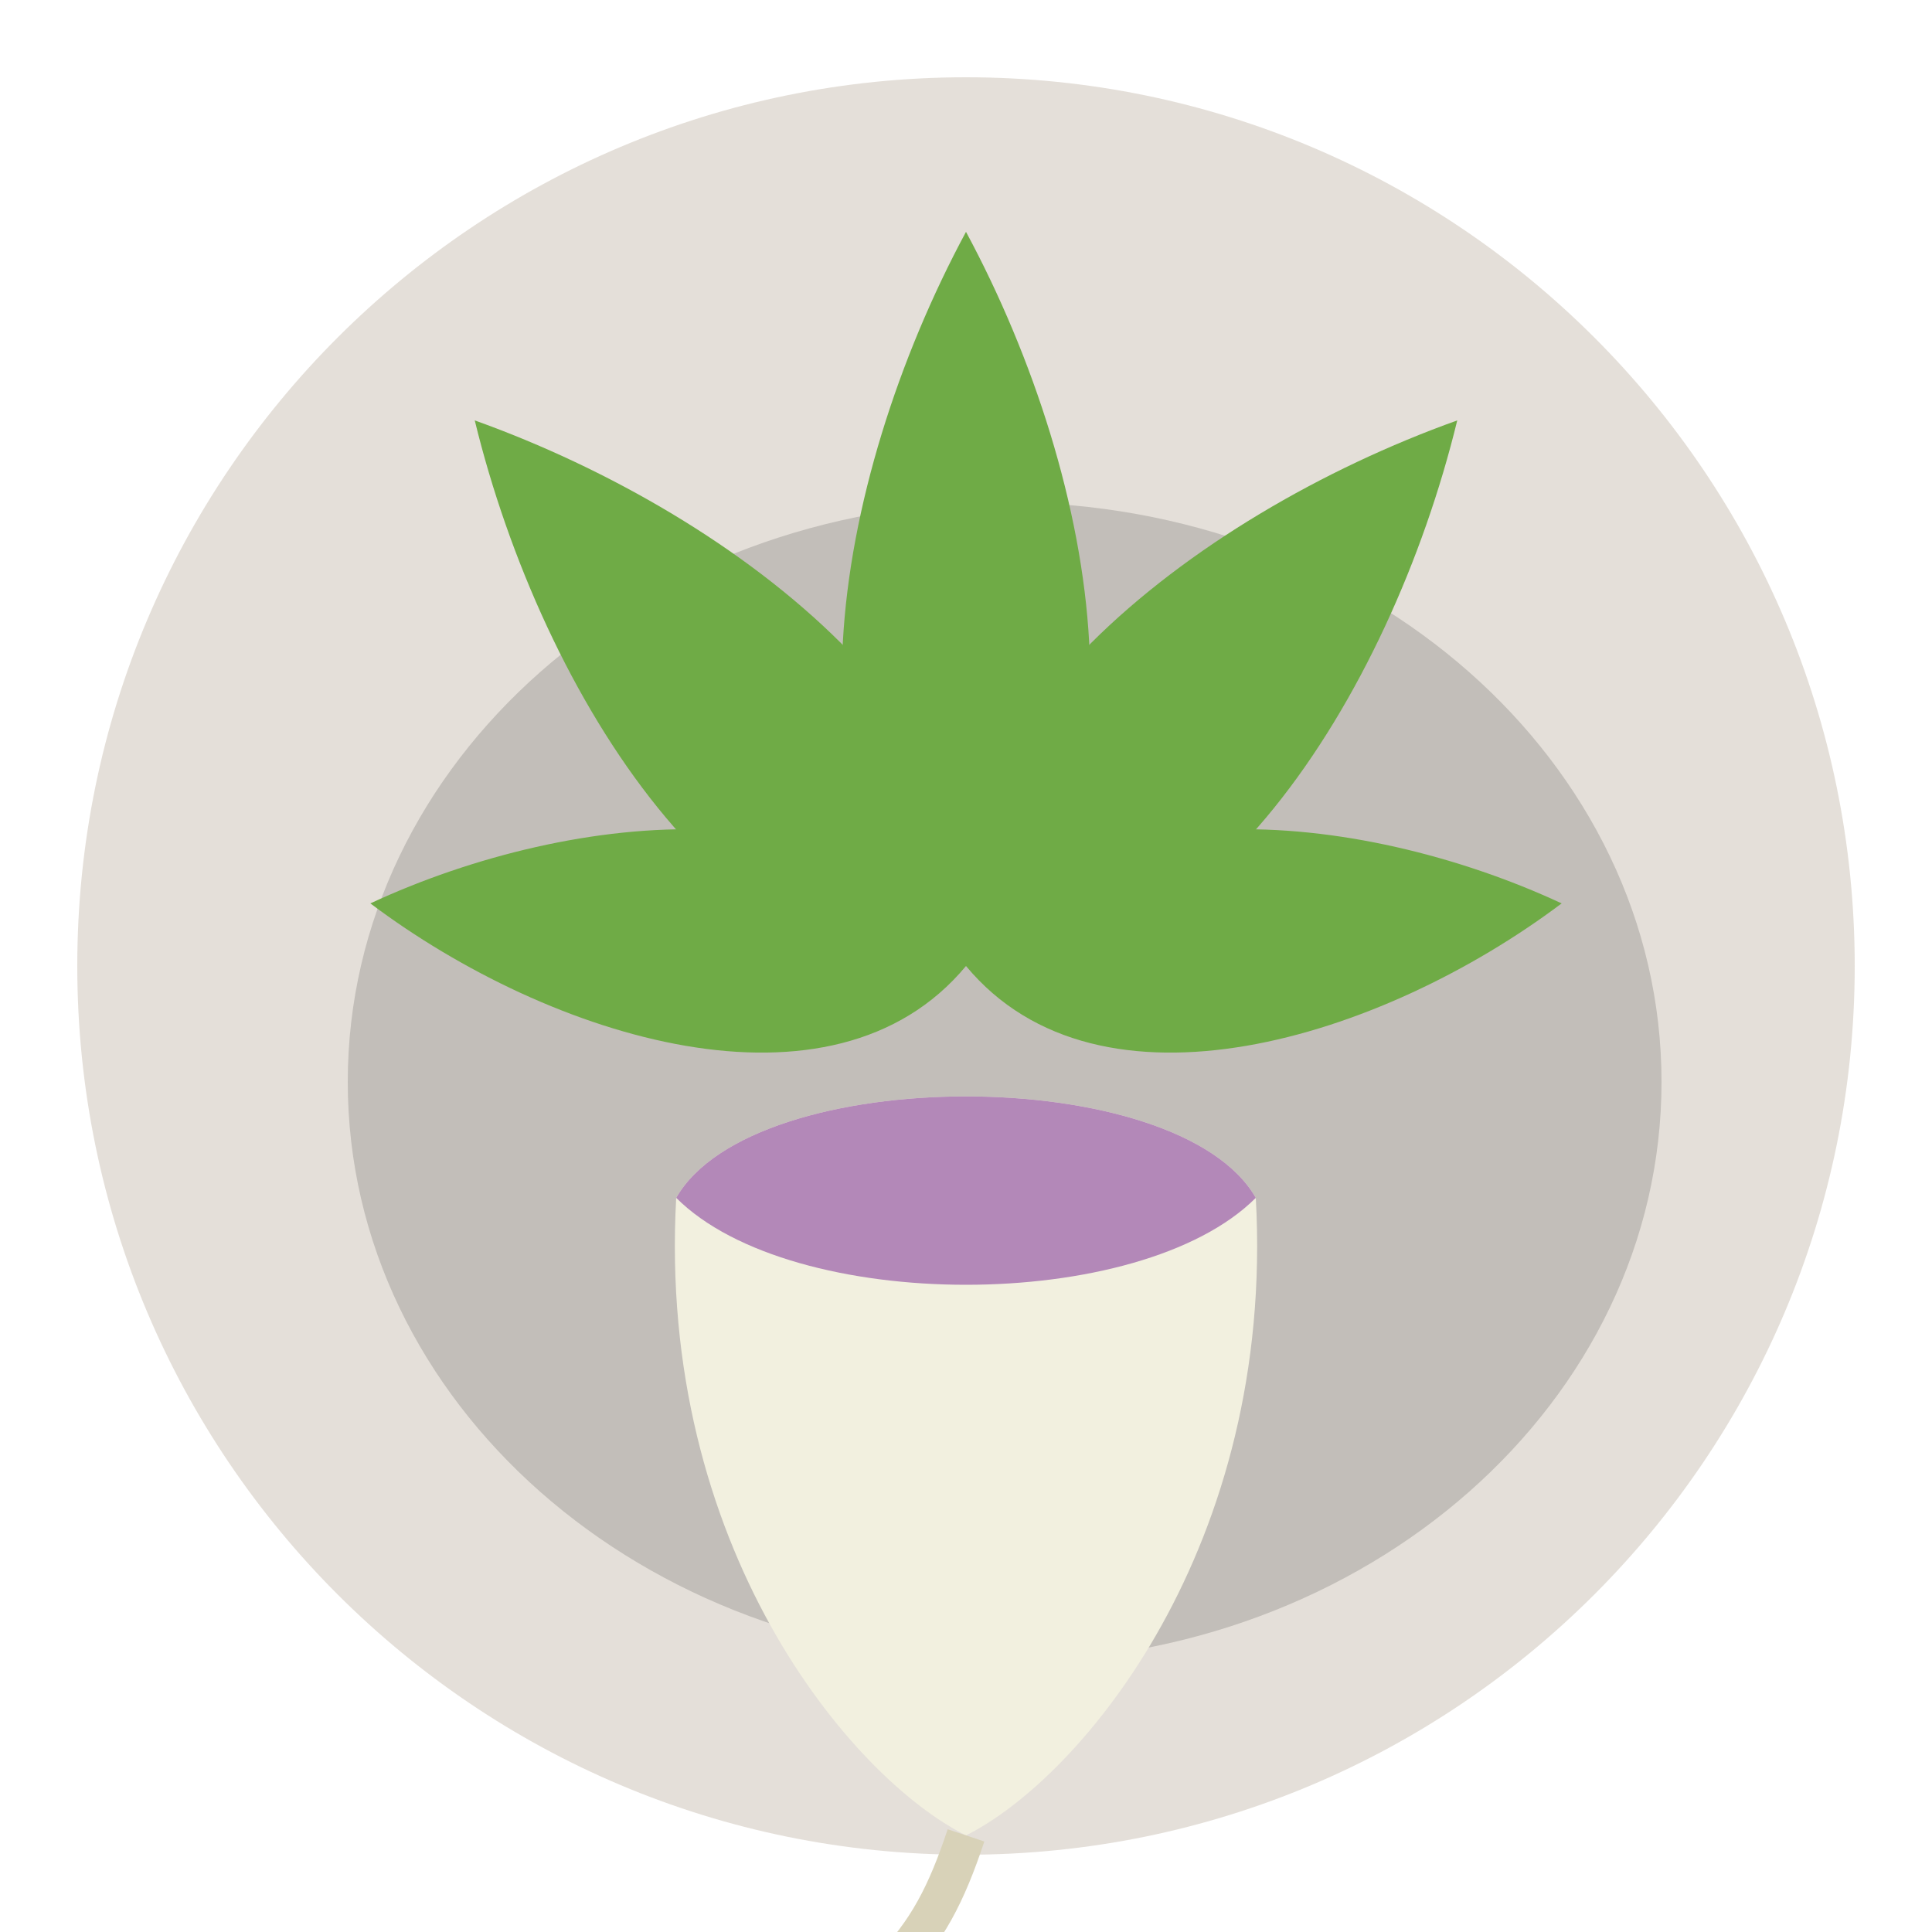
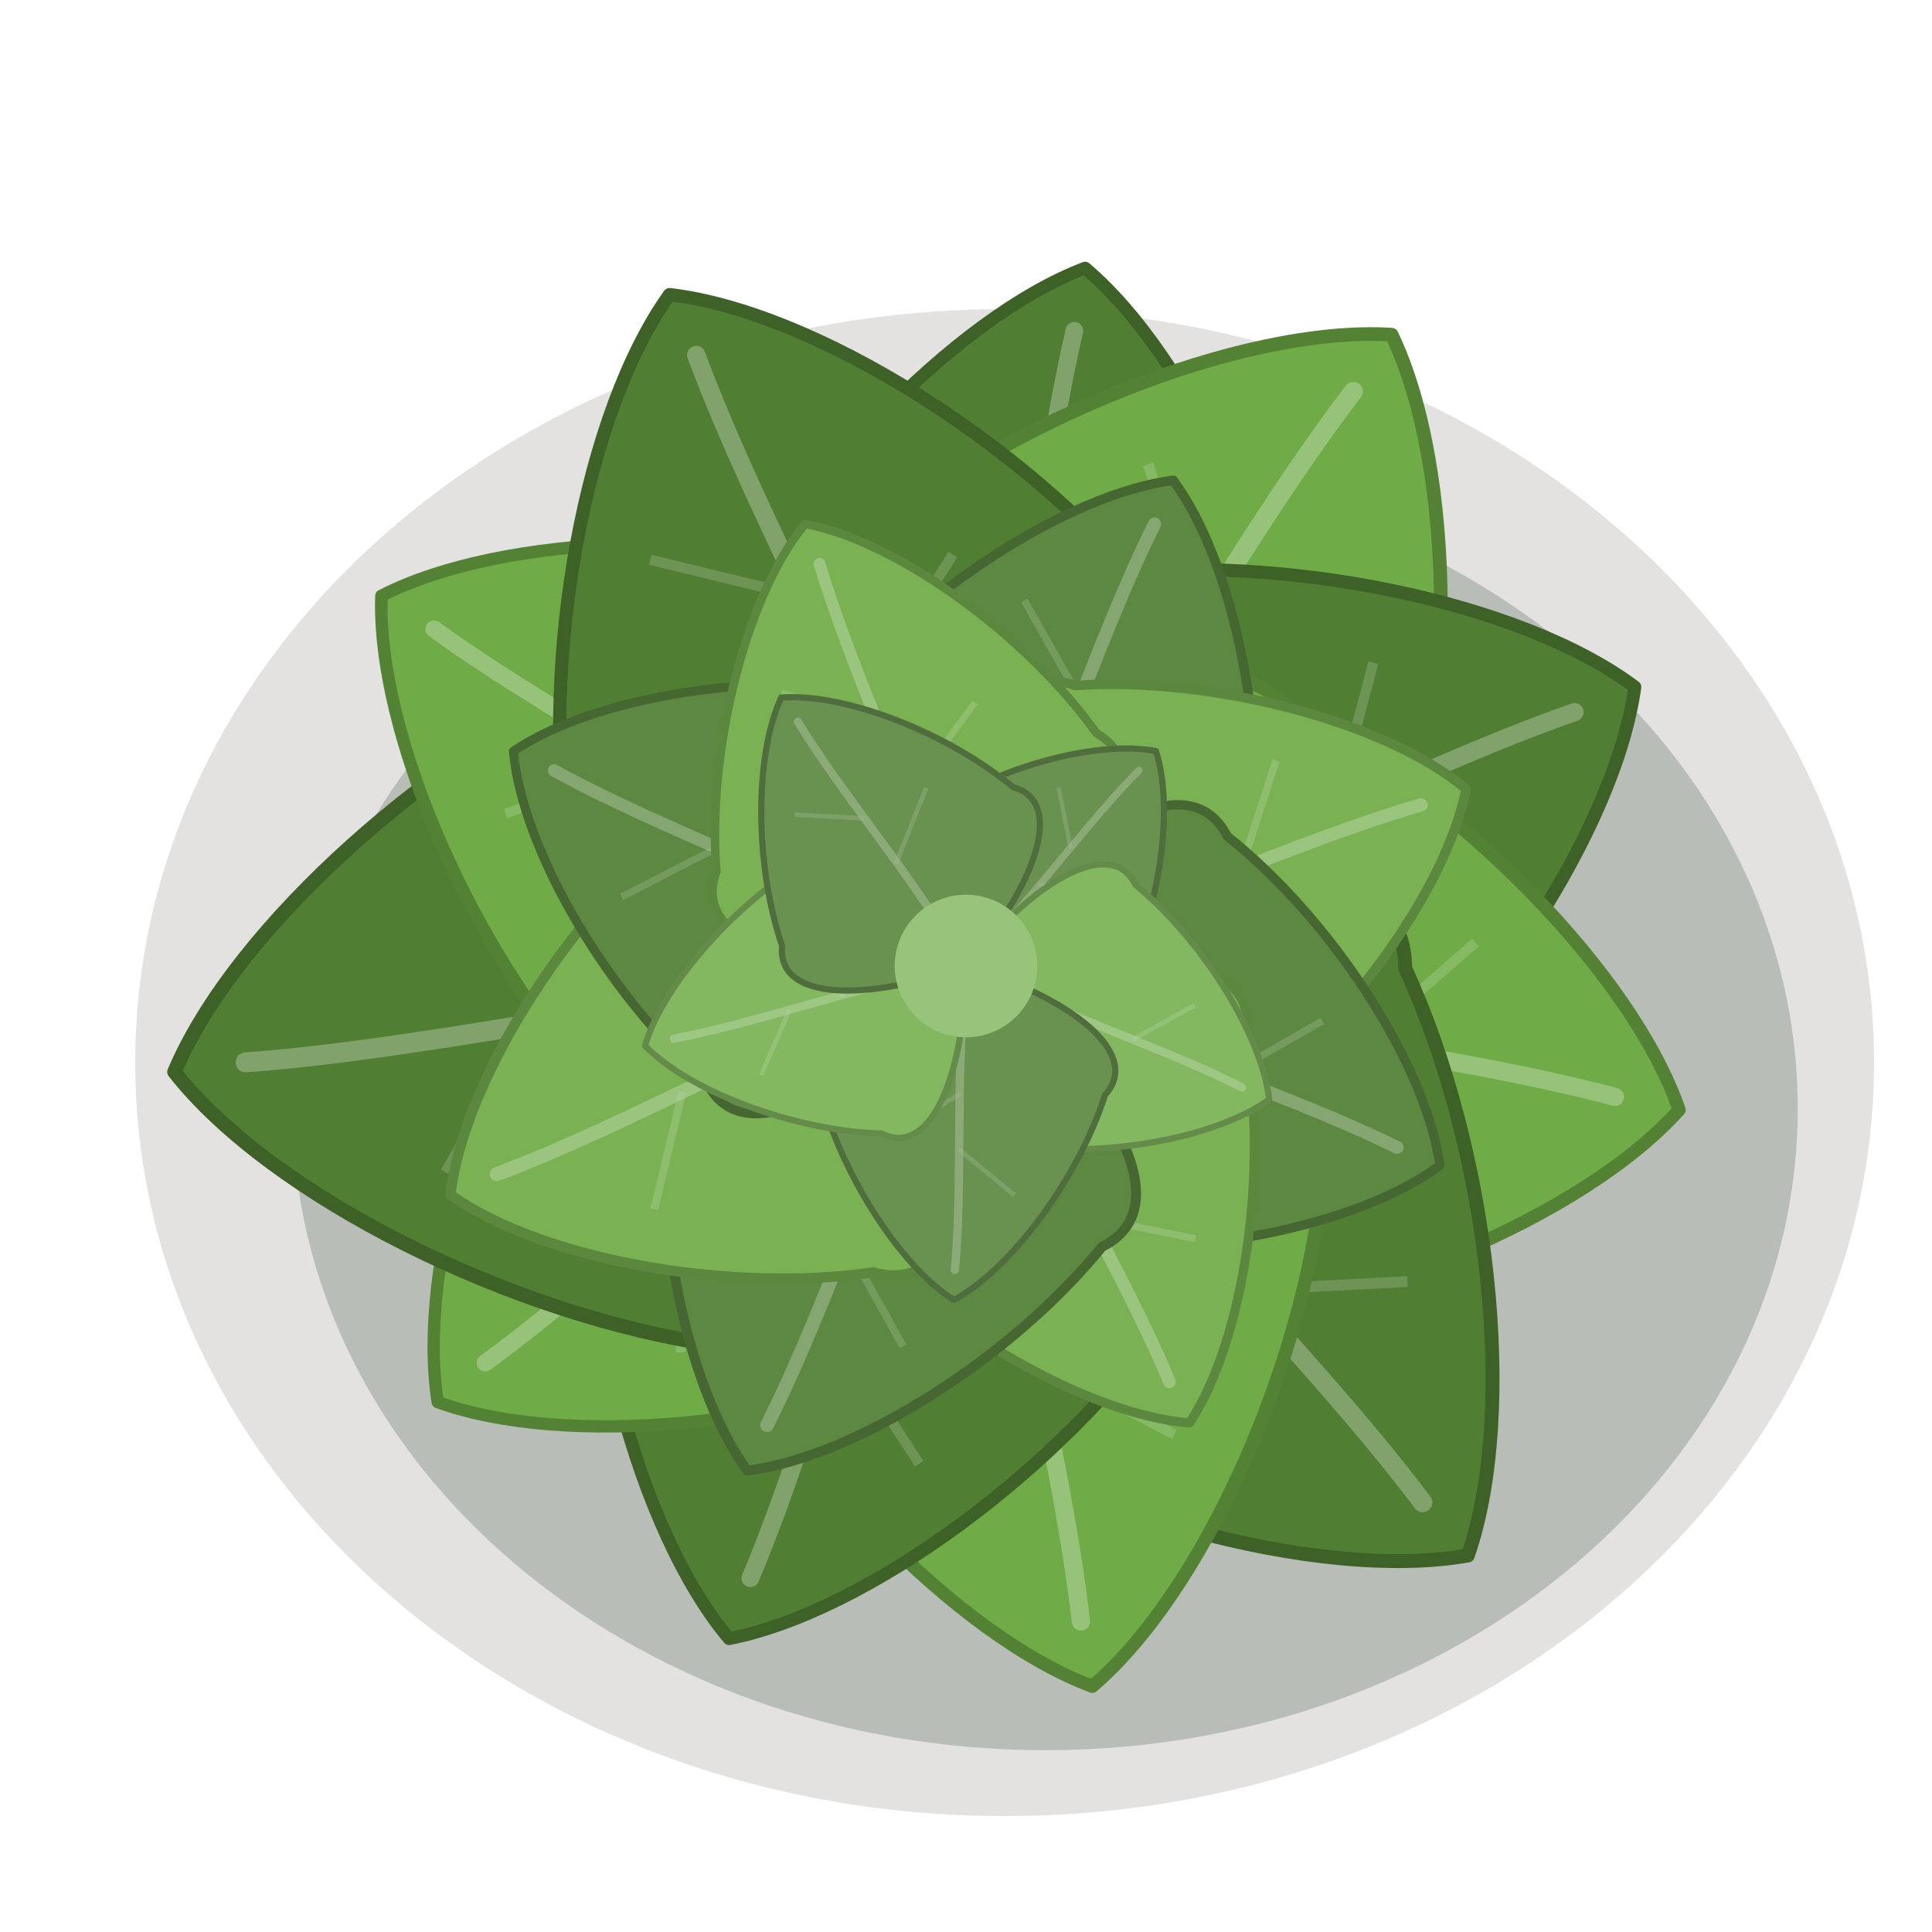
- <svg xmlns="http://www.w3.org/2000/svg" viewBox="-50 -50 100 100" width="100" height="100" role="img" aria-label="rapa">
-   <circle cx="0" cy="0" r="46" fill="#6b4e2a" opacity="0.18" />
-   <ellipse cx="2" cy="6" rx="34" ry="30" fill="rgba(0,0,0,.15)" />
-   <g fill="#6fab46">
-     <path d="M0 0 C10 -7 7 -25 0 -38 C-7 -25 -10 -7 0 0Z" />
-     <path d="M0 0 C10 -7 7 -25 0 -38 C-7 -25 -10 -7 0 0Z" transform="rotate(42)" />
-     <path d="M0 0 C10 -7 7 -25 0 -38 C-7 -25 -10 -7 0 0Z" transform="rotate(-42)" />
-     <path d="M0 0 C9 -6 6 -21 0 -31 C-6 -21 -9 -6 0 0Z" transform="rotate(84)" />
-     <path d="M0 0 C9 -6 6 -21 0 -31 C-6 -21 -9 -6 0 0Z" transform="rotate(-84)" />
+ <svg xmlns="http://www.w3.org/2000/svg" viewBox="-50 -50 100 100" width="100" height="100" role="img" aria-label="Rapa">
+   <ellipse cx="2" cy="5" rx="45" ry="39" fill="#2f1d10" opacity=".13" />
+   <g class="plant-glyph plant-glyph--rosetta" style="isolation:isolate">
+     <ellipse cx="4.1" cy="7.38" rx="38.95" ry="33.21" fill="#112718" opacity="0.2" />
+     <g transform="rotate(9.684699)">
+       <path d="M0 0 C11.36 -2.932 19.789 -8.813 15.758 -13.559       C13.192 -22.72 6.23 -32.981 0 -36.646       C-6.23 -32.981 -13.192 -22.72 -15.758 -13.559       C-19.789 -8.813 -11.36 -2.932 0 0Z" fill="#507f33" stroke="#3d6127" stroke-width="0.66" stroke-linejoin="round" />
+       <path d="M0 -1 C0.733 -12.459 -0.55 -24.186 0 -33.347" fill="none" stroke="#a4bc95" stroke-width="0.916" stroke-linecap="round" opacity=".58" />
+       <path d="M0 -13.925 L7.696 -19.056 M0 -20.155 L-6.23 -24.919" fill="none" stroke="#a4bc95" stroke-width="0.513" opacity=".34" />
+     </g>
+     <g transform="rotate(33.98595)">
+       <path d="M0 0 C12.217 -3.153 21.281 -9.478 16.946 -14.582       C14.188 -24.434 6.7 -35.469 0 -39.41       C-6.7 -35.469 -14.188 -24.434 -16.946 -14.582       C-21.281 -9.478 -12.217 -3.153 0 0Z" fill="#6fab46" stroke="#548235" stroke-width="0.709" stroke-linejoin="round" />
+       <path d="M0 -1 C0.788 -13.399 -0.591 -26.011 0 -35.863" fill="none" stroke="#b4d39f" stroke-width="0.985" stroke-linecap="round" opacity=".58" />
+       <path d="M0 -14.976 L8.276 -20.493 M0 -21.676 L-6.7 -26.799" fill="none" stroke="#b4d39f" stroke-width="0.552" opacity=".34" />
+     </g>
+     <g transform="rotate(67.35515)">
+       <path d="M0 0 C11.627 -3.001 20.254 -9.021 16.128 -13.878       C13.503 -23.255 6.376 -33.757 0 -37.508       C-6.376 -33.757 -13.503 -23.255 -16.128 -13.878       C-20.254 -9.021 -11.627 -3.001 0 0Z" fill="#507f33" stroke="#3d6127" stroke-width="0.675" stroke-linejoin="round" />
+       <path d="M0 -1 C0.75 -12.753 -0.563 -24.755 0 -34.132" fill="none" stroke="#a4bc95" stroke-width="0.938" stroke-linecap="round" opacity=".58" />
+       <path d="M0 -14.253 L7.877 -19.504 M0 -20.629 L-6.376 -25.505" fill="none" stroke="#a4bc95" stroke-width="0.525" opacity=".34" />
+     </g>
+     <g transform="rotate(101.4025)">
+       <path d="M0 0 C11.674 -3.013 20.335 -9.056 16.192 -13.933       C13.556 -23.347 6.402 -33.891 0 -37.657       C-6.402 -33.891 -13.556 -23.347 -16.192 -13.933       C-20.335 -9.056 -11.674 -3.013 0 0Z" fill="#6fab46" stroke="#548235" stroke-width="0.678" stroke-linejoin="round" />
+       <path d="M0 -1 C0.753 -12.803 -0.565 -24.853 0 -34.267" fill="none" stroke="#b4d39f" stroke-width="0.941" stroke-linecap="round" opacity=".58" />
+       <path d="M0 -14.309 L7.908 -19.581 M0 -20.711 L-6.402 -25.606" fill="none" stroke="#b4d39f" stroke-width="0.527" opacity=".34" />
+     </g>
+     <g transform="rotate(139.5934)">
+       <path d="M0 0 C12.422 -3.206 21.639 -9.637 17.231 -14.827       C14.426 -24.845 6.812 -36.065 0 -40.072       C-6.812 -36.065 -14.426 -24.845 -17.231 -14.827       C-21.639 -9.637 -12.422 -3.206 0 0Z" fill="#507f33" stroke="#3d6127" stroke-width="0.721" stroke-linejoin="round" />
+       <path d="M0 -1 C0.801 -13.624 -0.601 -26.448 0 -36.466" fill="none" stroke="#a4bc95" stroke-width="1.002" stroke-linecap="round" opacity=".58" />
+       <path d="M0 -15.227 L8.415 -20.837 M0 -22.04 L-6.812 -27.249" fill="none" stroke="#a4bc95" stroke-width="0.561" opacity=".34" />
+     </g>
+     <g transform="rotate(170.0567)">
+       <path d="M0 0 C11.735 -3.028 20.441 -9.104 16.277 -14.006       C13.628 -23.47 6.435 -34.069 0 -37.854       C-6.435 -34.069 -13.628 -23.47 -16.277 -14.006       C-20.441 -9.104 -11.735 -3.028 0 0Z" fill="#6fab46" stroke="#548235" stroke-width="0.681" stroke-linejoin="round" />
+       <path d="M0 -1 C0.757 -12.871 -0.568 -24.984 0 -34.448" fill="none" stroke="#b4d39f" stroke-width="0.946" stroke-linecap="round" opacity=".58" />
+       <path d="M0 -14.385 L7.949 -19.684 M0 -20.82 L-6.435 -25.741" fill="none" stroke="#b4d39f" stroke-width="0.53" opacity=".34" />
+     </g>
+     <g transform="rotate(199.402)">
+       <path d="M0 0 C11.443 -2.953 19.933 -8.878 15.873 -13.658       C13.289 -22.886 6.275 -33.222 0 -36.913       C-6.275 -33.222 -13.289 -22.886 -15.873 -13.658       C-19.933 -8.878 -11.443 -2.953 0 0Z" fill="#507f33" stroke="#3d6127" stroke-width="0.664" stroke-linejoin="round" />
+       <path d="M0 -1 C0.738 -12.55 -0.554 -24.363 0 -33.591" fill="none" stroke="#a4bc95" stroke-width="0.923" stroke-linecap="round" opacity=".58" />
+       <path d="M0 -14.027 L7.752 -19.195 M0 -20.302 L-6.275 -25.101" fill="none" stroke="#a4bc95" stroke-width="0.517" opacity=".34" />
+     </g>
+     <g transform="rotate(230.4591)">
+       <path d="M0 0 C10.992 -2.837 19.147 -8.527 15.246 -13.119       C12.764 -21.983 6.028 -31.911 0 -35.457       C-6.028 -31.911 -12.764 -21.983 -15.246 -13.119       C-19.147 -8.527 -10.992 -2.837 0 0Z" fill="#6fab46" stroke="#548235" stroke-width="0.638" stroke-linejoin="round" />
+       <path d="M0 -1 C0.709 -12.055 -0.532 -23.401 0 -32.266" fill="none" stroke="#b4d39f" stroke-width="0.886" stroke-linecap="round" opacity=".58" />
+       <path d="M0 -13.474 L7.446 -18.437 M0 -19.501 L-6.028 -24.111" fill="none" stroke="#b4d39f" stroke-width="0.496" opacity=".34" />
+     </g>
+     <g transform="rotate(262.3802)">
+       <path d="M0 0 C12.814 -3.307 22.322 -9.941 17.775 -15.295       C14.881 -25.629 7.027 -37.203 0 -41.337       C-7.027 -37.203 -14.881 -25.629 -17.775 -15.295       C-22.322 -9.941 -12.814 -3.307 0 0Z" fill="#507f33" stroke="#3d6127" stroke-width="0.744" stroke-linejoin="round" />
+       <path d="M0 -1 C0.827 -14.054 -0.62 -27.282 0 -37.616" fill="none" stroke="#a4bc95" stroke-width="1.033" stroke-linecap="round" opacity=".58" />
+       <path d="M0 -15.708 L8.681 -21.495 M0 -22.735 L-7.027 -28.109" fill="none" stroke="#a4bc95" stroke-width="0.579" opacity=".34" />
+     </g>
+     <g transform="rotate(302.3419)">
+       <path d="M0 0 C11.102 -2.865 19.34 -8.613 15.4 -13.251       C12.893 -22.205 6.088 -32.233 0 -35.814       C-6.088 -32.233 -12.893 -22.205 -15.4 -13.251       C-19.34 -8.613 -11.102 -2.865 0 0Z" fill="#6fab46" stroke="#548235" stroke-width="0.645" stroke-linejoin="round" />
+       <path d="M0 -1 C0.716 -12.177 -0.537 -23.637 0 -32.591" fill="none" stroke="#b4d39f" stroke-width="0.895" stroke-linecap="round" opacity=".58" />
+       <path d="M0 -13.609 L7.521 -18.623 M0 -19.698 L-6.088 -24.354" fill="none" stroke="#b4d39f" stroke-width="0.501" opacity=".34" />
+     </g>
+     <g transform="rotate(336.1778)">
+       <path d="M0 0 C11.776 -3.039 20.513 -9.136 16.335 -14.056       C13.676 -23.552 6.458 -34.189 0 -37.988       C-6.458 -34.189 -13.676 -23.552 -16.335 -14.056       C-20.513 -9.136 -11.776 -3.039 0 0Z" fill="#507f33" stroke="#3d6127" stroke-width="0.684" stroke-linejoin="round" />
+       <path d="M0 -1 C0.76 -12.916 -0.57 -25.072 0 -34.569" fill="none" stroke="#a4bc95" stroke-width="0.95" stroke-linecap="round" opacity=".58" />
+       <path d="M0 -14.435 L7.977 -19.754 M0 -20.893 L-6.458 -25.832" fill="none" stroke="#a4bc95" stroke-width="0.532" opacity=".34" />
+     </g>
+     <g transform="rotate(23.1055)">
+       <path d="M0 0 C8.473 -2.187 14.76 -6.574 11.753 -10.113       C9.84 -16.947 4.647 -24.6 0 -27.333       C-4.647 -24.6 -9.84 -16.947 -11.753 -10.113       C-14.76 -6.574 -8.473 -2.187 0 0Z" fill="#5c8841" stroke="#466731" stroke-width="0.492" stroke-linejoin="round" />
+       <path d="M0 -1 C0.547 -9.293 -0.41 -18.04 0 -24.873" fill="none" stroke="#a4bc95" stroke-width="0.683" stroke-linecap="round" opacity=".58" />
+       <path d="M0 -10.387 L5.74 -14.213 M0 -15.033 L-4.647 -18.587" fill="none" stroke="#a4bc95" stroke-width="0.383" opacity=".34" />
+     </g>
+     <g transform="rotate(70.50678)">
+       <path d="M0 0 C8.511 -2.196 14.826 -6.603 11.806 -10.159       C9.884 -17.022 4.667 -24.71 0 -27.455       C-4.667 -24.71 -9.884 -17.022 -11.806 -10.159       C-14.826 -6.603 -8.511 -2.196 0 0Z" fill="#79b153" stroke="#5c873f" stroke-width="0.494" stroke-linejoin="round" />
+       <path d="M0 -1 C0.549 -9.335 -0.412 -18.121 0 -24.984" fill="none" stroke="#b4d39f" stroke-width="0.686" stroke-linecap="round" opacity=".58" />
+       <path d="M0 -10.433 L5.766 -14.277 M0 -15.101 L-4.667 -18.67" fill="none" stroke="#b4d39f" stroke-width="0.384" opacity=".34" />
+     </g>
+     <g transform="rotate(112.8242)">
+       <path d="M0 0 C8.249 -2.129 14.37 -6.4 11.443 -9.846       C9.58 -16.499 4.524 -23.95 0 -26.611       C-4.524 -23.95 -9.58 -16.499 -11.443 -9.846       C-14.37 -6.4 -8.249 -2.129 0 0Z" fill="#5c8841" stroke="#466731" stroke-width="0.479" stroke-linejoin="round" />
+       <path d="M0 -1 C0.532 -9.048 -0.399 -17.563 0 -24.216" fill="none" stroke="#a4bc95" stroke-width="0.665" stroke-linecap="round" opacity=".58" />
+       <path d="M0 -10.112 L5.588 -13.838 M0 -14.636 L-4.524 -18.095" fill="none" stroke="#a4bc95" stroke-width="0.373" opacity=".34" />
+     </g>
+     <g transform="rotate(153.9281)">
+       <path d="M0 0 C8.161 -2.106 14.216 -6.331 11.32 -9.741       C9.477 -16.322 4.475 -23.694 0 -26.326       C-4.475 -23.694 -9.477 -16.322 -11.32 -9.741       C-14.216 -6.331 -8.161 -2.106 0 0Z" fill="#79b153" stroke="#5c873f" stroke-width="0.474" stroke-linejoin="round" />
+       <path d="M0 -1 C0.527 -8.951 -0.395 -17.375 0 -23.957" fill="none" stroke="#b4d39f" stroke-width="0.658" stroke-linecap="round" opacity=".58" />
+       <path d="M0 -10.004 L5.529 -13.69 M0 -14.479 L-4.475 -17.902" fill="none" stroke="#b4d39f" stroke-width="0.369" opacity=".34" />
+     </g>
+     <g transform="rotate(203.4347)">
+       <path d="M0 0 C8.825 -2.277 15.372 -6.846 12.241 -10.533       C10.248 -17.65 4.839 -25.621 0 -28.467       C-4.839 -25.621 -10.248 -17.65 -12.241 -10.533       C-15.372 -6.846 -8.825 -2.277 0 0Z" fill="#5c8841" stroke="#466731" stroke-width="0.512" stroke-linejoin="round" />
+       <path d="M0 -1 C0.569 -9.679 -0.427 -18.788 0 -25.905" fill="none" stroke="#a4bc95" stroke-width="0.712" stroke-linecap="round" opacity=".58" />
+       <path d="M0 -10.818 L5.978 -14.803 M0 -15.657 L-4.839 -19.358" fill="none" stroke="#a4bc95" stroke-width="0.399" opacity=".34" />
+     </g>
+     <g transform="rotate(246.0778)">
+       <path d="M0 0 C9.05 -2.336 15.765 -7.021 12.553 -10.802       C10.51 -18.1 4.963 -26.275 0 -29.194       C-4.963 -26.275 -10.51 -18.1 -12.553 -10.802       C-15.765 -7.021 -9.05 -2.336 0 0Z" fill="#79b153" stroke="#5c873f" stroke-width="0.525" stroke-linejoin="round" />
+       <path d="M0 -1 C0.584 -9.926 -0.438 -19.268 0 -26.567" fill="none" stroke="#b4d39f" stroke-width="0.73" stroke-linecap="round" opacity=".58" />
+       <path d="M0 -11.094 L6.131 -15.181 M0 -16.057 L-4.963 -19.852" fill="none" stroke="#b4d39f" stroke-width="0.409" opacity=".34" />
+     </g>
+     <g transform="rotate(295.3865)">
+       <path d="M0 0 C8.039 -2.074 14.003 -6.236 11.15 -9.594       C9.335 -16.077 4.408 -23.338 0 -25.931       C-4.408 -23.338 -9.335 -16.077 -11.15 -9.594       C-14.003 -6.236 -8.039 -2.074 0 0Z" fill="#5c8841" stroke="#466731" stroke-width="0.467" stroke-linejoin="round" />
+       <path d="M0 -1 C0.519 -8.817 -0.389 -17.114 0 -23.597" fill="none" stroke="#a4bc95" stroke-width="0.648" stroke-linecap="round" opacity=".58" />
+       <path d="M0 -9.854 L5.446 -13.484 M0 -14.262 L-4.408 -17.633" fill="none" stroke="#a4bc95" stroke-width="0.363" opacity=".34" />
+     </g>
+     <g transform="rotate(339.993)">
+       <path d="M0 0 C7.549 -1.948 13.149 -5.856 10.471 -9.01       C8.766 -15.097 4.14 -21.915 0 -24.35       C-4.14 -21.915 -8.766 -15.097 -10.471 -9.01       C-13.149 -5.856 -7.549 -1.948 0 0Z" fill="#79b153" stroke="#5c873f" stroke-width="0.438" stroke-linejoin="round" />
+       <path d="M0 -1 C0.487 -8.279 -0.365 -16.071 0 -22.159" fill="none" stroke="#b4d39f" stroke-width="0.609" stroke-linecap="round" opacity=".58" />
+       <path d="M0 -9.253 L5.114 -12.662 M0 -13.393 L-4.14 -16.558" fill="none" stroke="#b4d39f" stroke-width="0.341" opacity=".34" />
+     </g>
+     <g transform="rotate(41.47564)">
+       <path d="M0 0 C4.602 -1.188 8.017 -3.57 6.384 -5.493       C5.344 -9.204 2.524 -13.361 0 -14.845       C-2.524 -13.361 -5.344 -9.204 -6.384 -5.493       C-8.017 -3.57 -4.602 -1.188 0 0Z" fill="#699150" stroke="#506e3d" stroke-width="0.32" stroke-linejoin="round" />
+       <path d="M0 -1 C0.297 -5.047 -0.223 -9.798 0 -13.509" fill="none" stroke="#a4bc95" stroke-width="0.371" stroke-linecap="round" opacity=".58" />
+       <path d="M0 -5.641 L3.118 -7.72 M0 -8.165 L-2.524 -10.095" fill="none" stroke="#a4bc95" stroke-width="0.22" opacity=".34" />
+     </g>
+     <g transform="rotate(113.7558)">
+       <path d="M0 0 C5.315 -1.372 9.259 -4.124 7.373 -6.344       C6.173 -10.631 2.915 -15.432 0 -17.147       C-2.915 -15.432 -6.173 -10.631 -7.373 -6.344       C-9.259 -4.124 -5.315 -1.372 0 0Z" fill="#83b760" stroke="#648b49" stroke-width="0.32" stroke-linejoin="round" />
+       <path d="M0 -1 C0.343 -5.83 -0.257 -11.317 0 -15.603" fill="none" stroke="#b4d39f" stroke-width="0.429" stroke-linecap="round" opacity=".58" />
+       <path d="M0 -6.516 L3.601 -8.916 M0 -9.431 L-2.915 -11.66" fill="none" stroke="#b4d39f" stroke-width="0.24" opacity=".34" />
+     </g>
+     <g transform="rotate(182.1032)">
+       <path d="M0 0 C5.363 -1.384 9.342 -4.161 7.439 -6.401       C6.228 -10.726 2.941 -15.57 0 -17.3       C-2.941 -15.57 -6.228 -10.726 -7.439 -6.401       C-9.342 -4.161 -5.363 -1.384 0 0Z" fill="#699150" stroke="#506e3d" stroke-width="0.32" stroke-linejoin="round" />
+       <path d="M0 -1 C0.346 -5.882 -0.259 -11.418 0 -15.743" fill="none" stroke="#a4bc95" stroke-width="0.432" stroke-linecap="round" opacity=".58" />
+       <path d="M0 -6.574 L3.633 -8.996 M0 -9.515 L-2.941 -11.764" fill="none" stroke="#a4bc95" stroke-width="0.242" opacity=".34" />
+     </g>
+     <g transform="rotate(256.0426)">
+       <path d="M0 0 C5.308 -1.37 9.246 -4.118 7.362 -6.335       C6.164 -10.615 2.911 -15.409 0 -17.122       C-2.911 -15.409 -6.164 -10.615 -7.362 -6.335       C-9.246 -4.118 -5.308 -1.37 0 0Z" fill="#83b760" stroke="#648b49" stroke-width="0.32" stroke-linejoin="round" />
+       <path d="M0 -1 C0.342 -5.821 -0.257 -11.3 0 -15.581" fill="none" stroke="#b4d39f" stroke-width="0.428" stroke-linecap="round" opacity=".58" />
+       <path d="M0 -6.506 L3.596 -8.903 M0 -9.417 L-2.911 -11.643" fill="none" stroke="#b4d39f" stroke-width="0.24" opacity=".34" />
+     </g>
+     <g transform="rotate(325.4778)">
+       <path d="M0 0 C5.229 -1.35 9.109 -4.057 7.254 -6.242       C6.073 -10.459 2.868 -15.182 0 -16.869       C-2.868 -15.182 -6.073 -10.459 -7.254 -6.242       C-9.109 -4.057 -5.229 -1.35 0 0Z" fill="#699150" stroke="#506e3d" stroke-width="0.32" stroke-linejoin="round" />
+       <path d="M0 -1 C0.337 -5.735 -0.253 -11.134 0 -15.351" fill="none" stroke="#a4bc95" stroke-width="0.422" stroke-linecap="round" opacity=".58" />
+       <path d="M0 -6.41 L3.542 -8.772 M0 -9.278 L-2.868 -11.471" fill="none" stroke="#a4bc95" stroke-width="0.236" opacity=".34" />
+     </g>
+     <circle r="3.69" fill="#97c37a" />
  </g>
-   <path d="M-15 12 C-16 30 -6 42 0 45 C6 42 16 30 15 12 C11 5 -11 5 -15 12Z" fill="#f2f0df" />
-   <path d="M-15 12 C-9 18 9 18 15 12 C11 5 -11 5 -15 12Z" fill="#b388b8" />
-   <path d="M0 45 C-1 48 -2 50 -4 52" stroke="#d8d2b8" stroke-width="2" fill="none" />
</svg>
